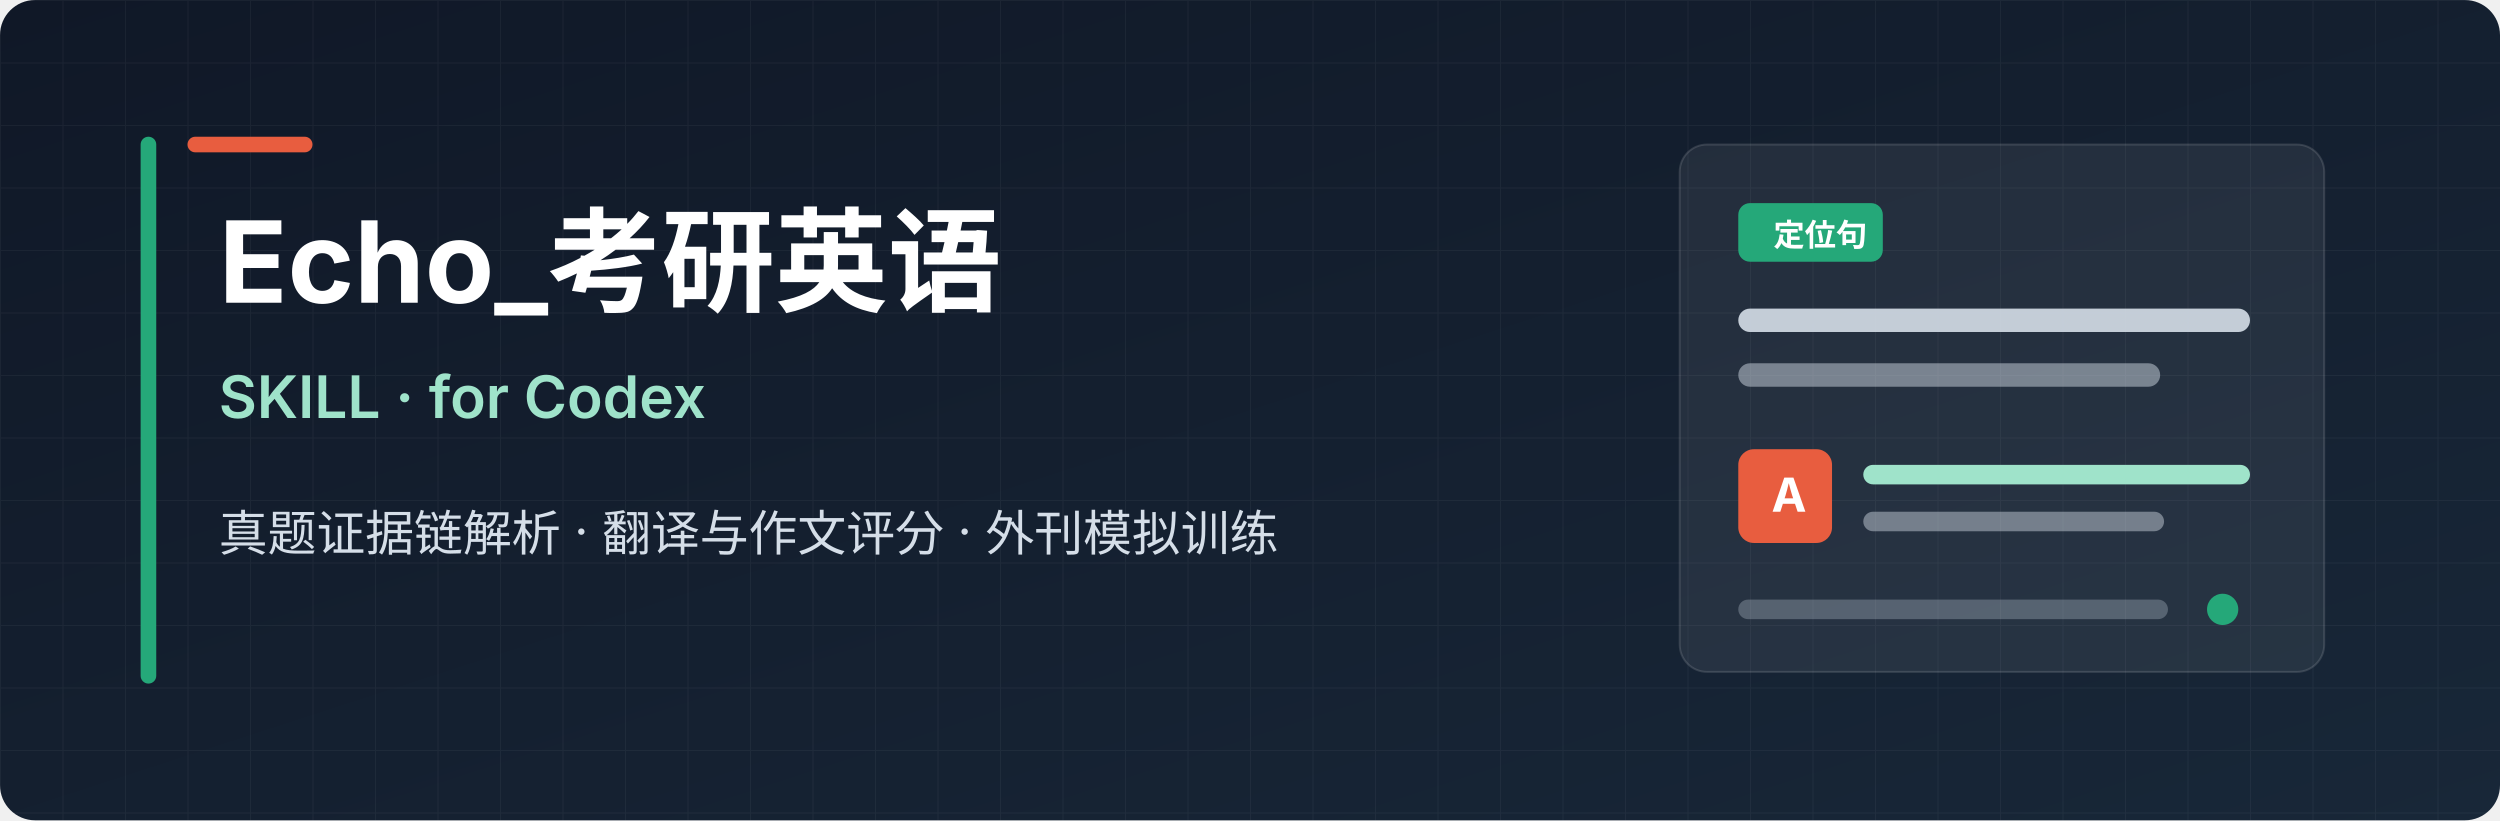
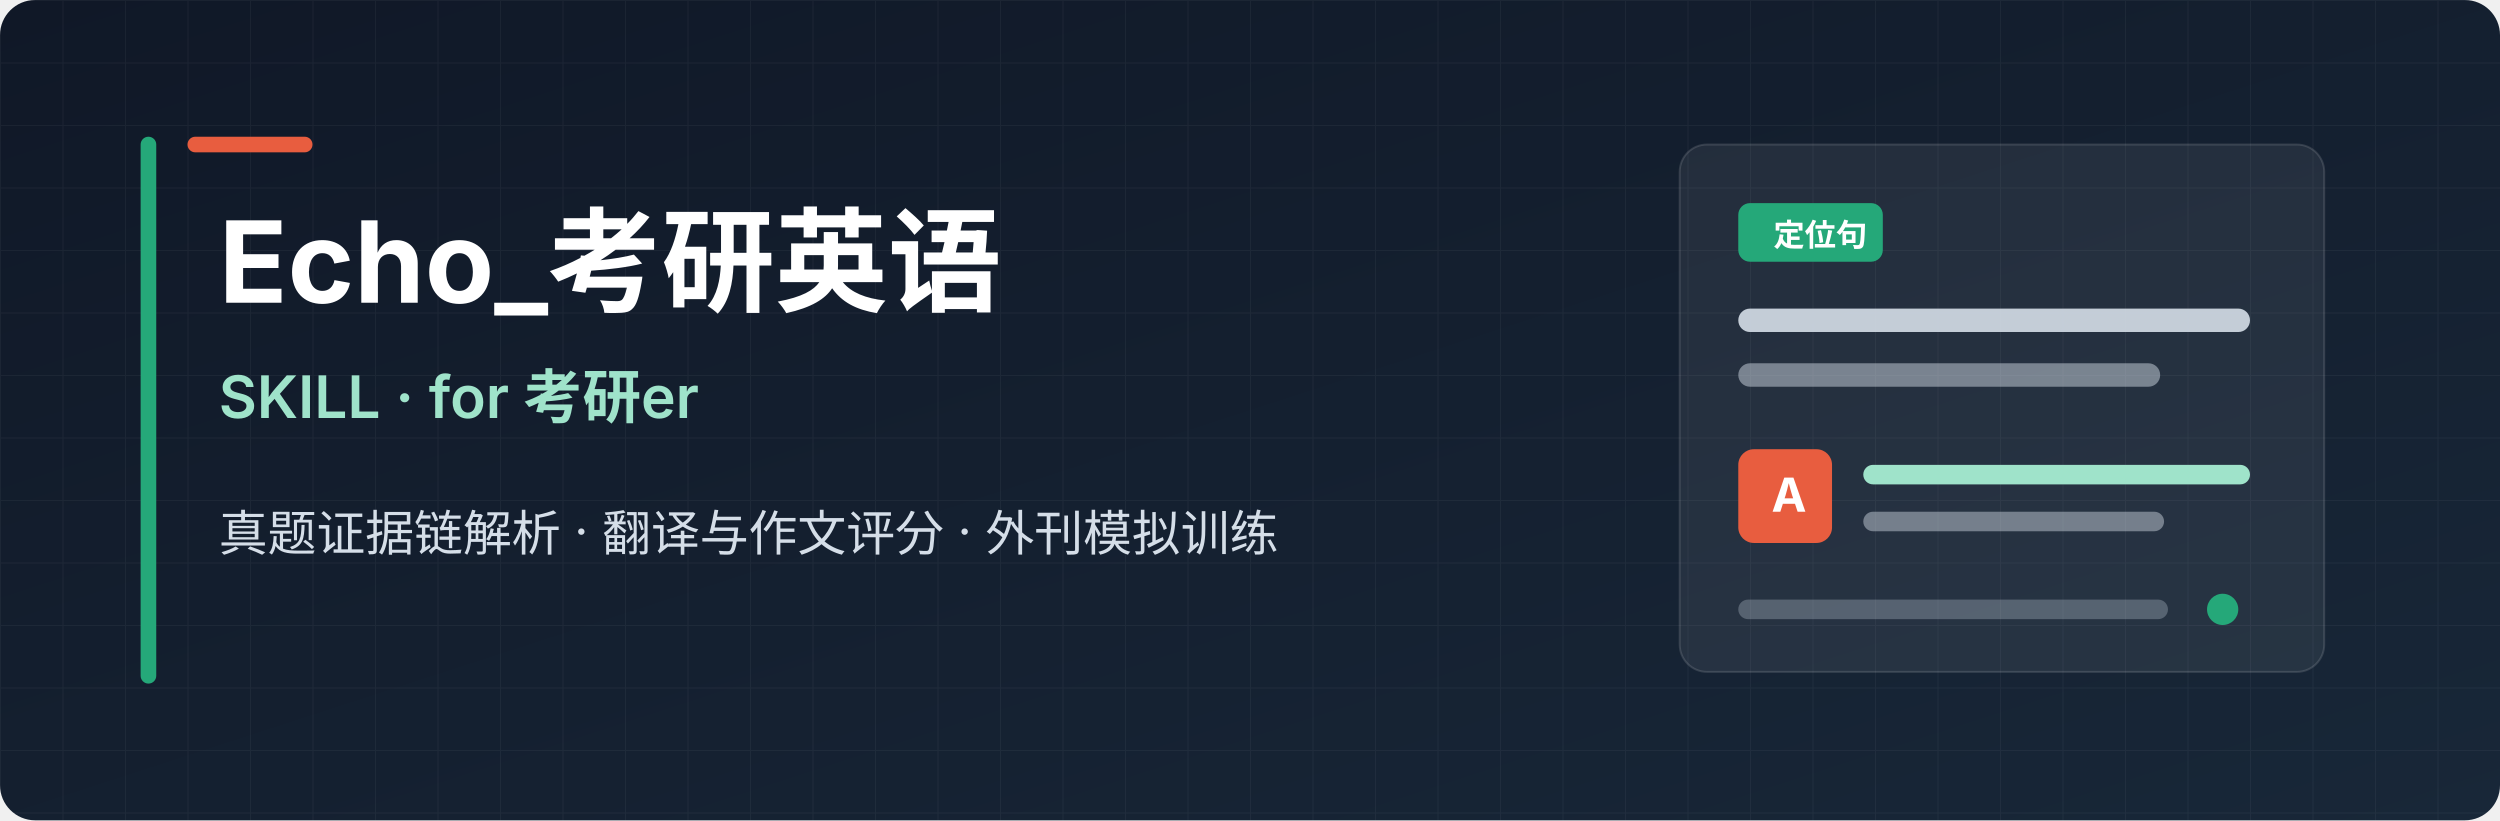
<svg xmlns="http://www.w3.org/2000/svg" width="1280" height="420" viewBox="0 0 1280 420" role="img" aria-labelledby="title desc">
  <defs>
    <linearGradient id="bg" x1="0" y1="0" x2="1" y2="1">
      <stop offset="0" stop-color="#101827" />
      <stop offset="1" stop-color="#182738" />
    </linearGradient>
    <pattern id="grid" width="32" height="32" patternUnits="userSpaceOnUse">
      <path d="M 32 0 L 0 0 0 32" fill="none" stroke="#FFFFFF" stroke-opacity="0.045" />
    </pattern>
  </defs>
  <rect width="1280" height="420" rx="18" fill="url(#bg)" />
  <rect width="1280" height="420" rx="18" fill="url(#grid)" />
  <rect x="72" y="70" width="8" height="280" rx="4" fill="#25A879" />
  <rect x="96" y="70" width="64" height="8" rx="4" fill="#E85D3F" />
  <text x="112" y="155" fill="#FFFFFF" font-size="58" font-weight="700" font-family="Inter, PingFang SC, Microsoft YaHei, sans-serif">Echo_考研英语</text>
-   <text x="112" y="214" fill="#9FE3CA" font-size="30" font-weight="600" font-family="Inter, PingFang SC, Microsoft YaHei, sans-serif">SKILL · for Codex</text>
+   <text x="112" y="214" fill="#9FE3CA" font-size="30" font-weight="600" font-family="Inter, PingFang SC, Microsoft YaHei, sans-serif">SKILL · for 考研er</text>
  <text x="112" y="282" fill="#D5DEE8" font-size="25" font-family="Inter, PingFang SC, Microsoft YaHei, sans-serif">真题证据链解析 · 翻译与作文评分 · 外刊模拟训练</text>
  <g transform="translate(860 74)">
    <rect width="330" height="270" rx="14" fill="#FFFFFF" fill-opacity="0.07" stroke="#FFFFFF" stroke-opacity="0.13" />
    <rect x="30" y="30" width="74" height="30" rx="6" fill="#25A879" />
    <text x="48" y="52" fill="#FFFFFF" font-size="16" font-weight="700" font-family="Inter, PingFang SC, Microsoft YaHei, sans-serif">定位句</text>
    <rect x="30" y="84" width="262" height="12" rx="6" fill="#D5DEE8" fill-opacity="0.9" />
    <rect x="30" y="112" width="216" height="12" rx="6" fill="#D5DEE8" fill-opacity="0.48" />
    <rect x="30" y="156" width="48" height="48" rx="8" fill="#E85D3F" />
    <text x="47" y="188" fill="#FFFFFF" font-size="24" font-weight="700" font-family="Inter, sans-serif">A</text>
    <rect x="94" y="164" width="198" height="10" rx="5" fill="#9FE3CA" />
    <rect x="94" y="188" width="154" height="10" rx="5" fill="#D5DEE8" fill-opacity="0.45" />
    <circle cx="278" cy="238" r="8" fill="#25A879" />
    <rect x="30" y="233" width="220" height="10" rx="5" fill="#D5DEE8" fill-opacity="0.28" />
  </g>
</svg>
